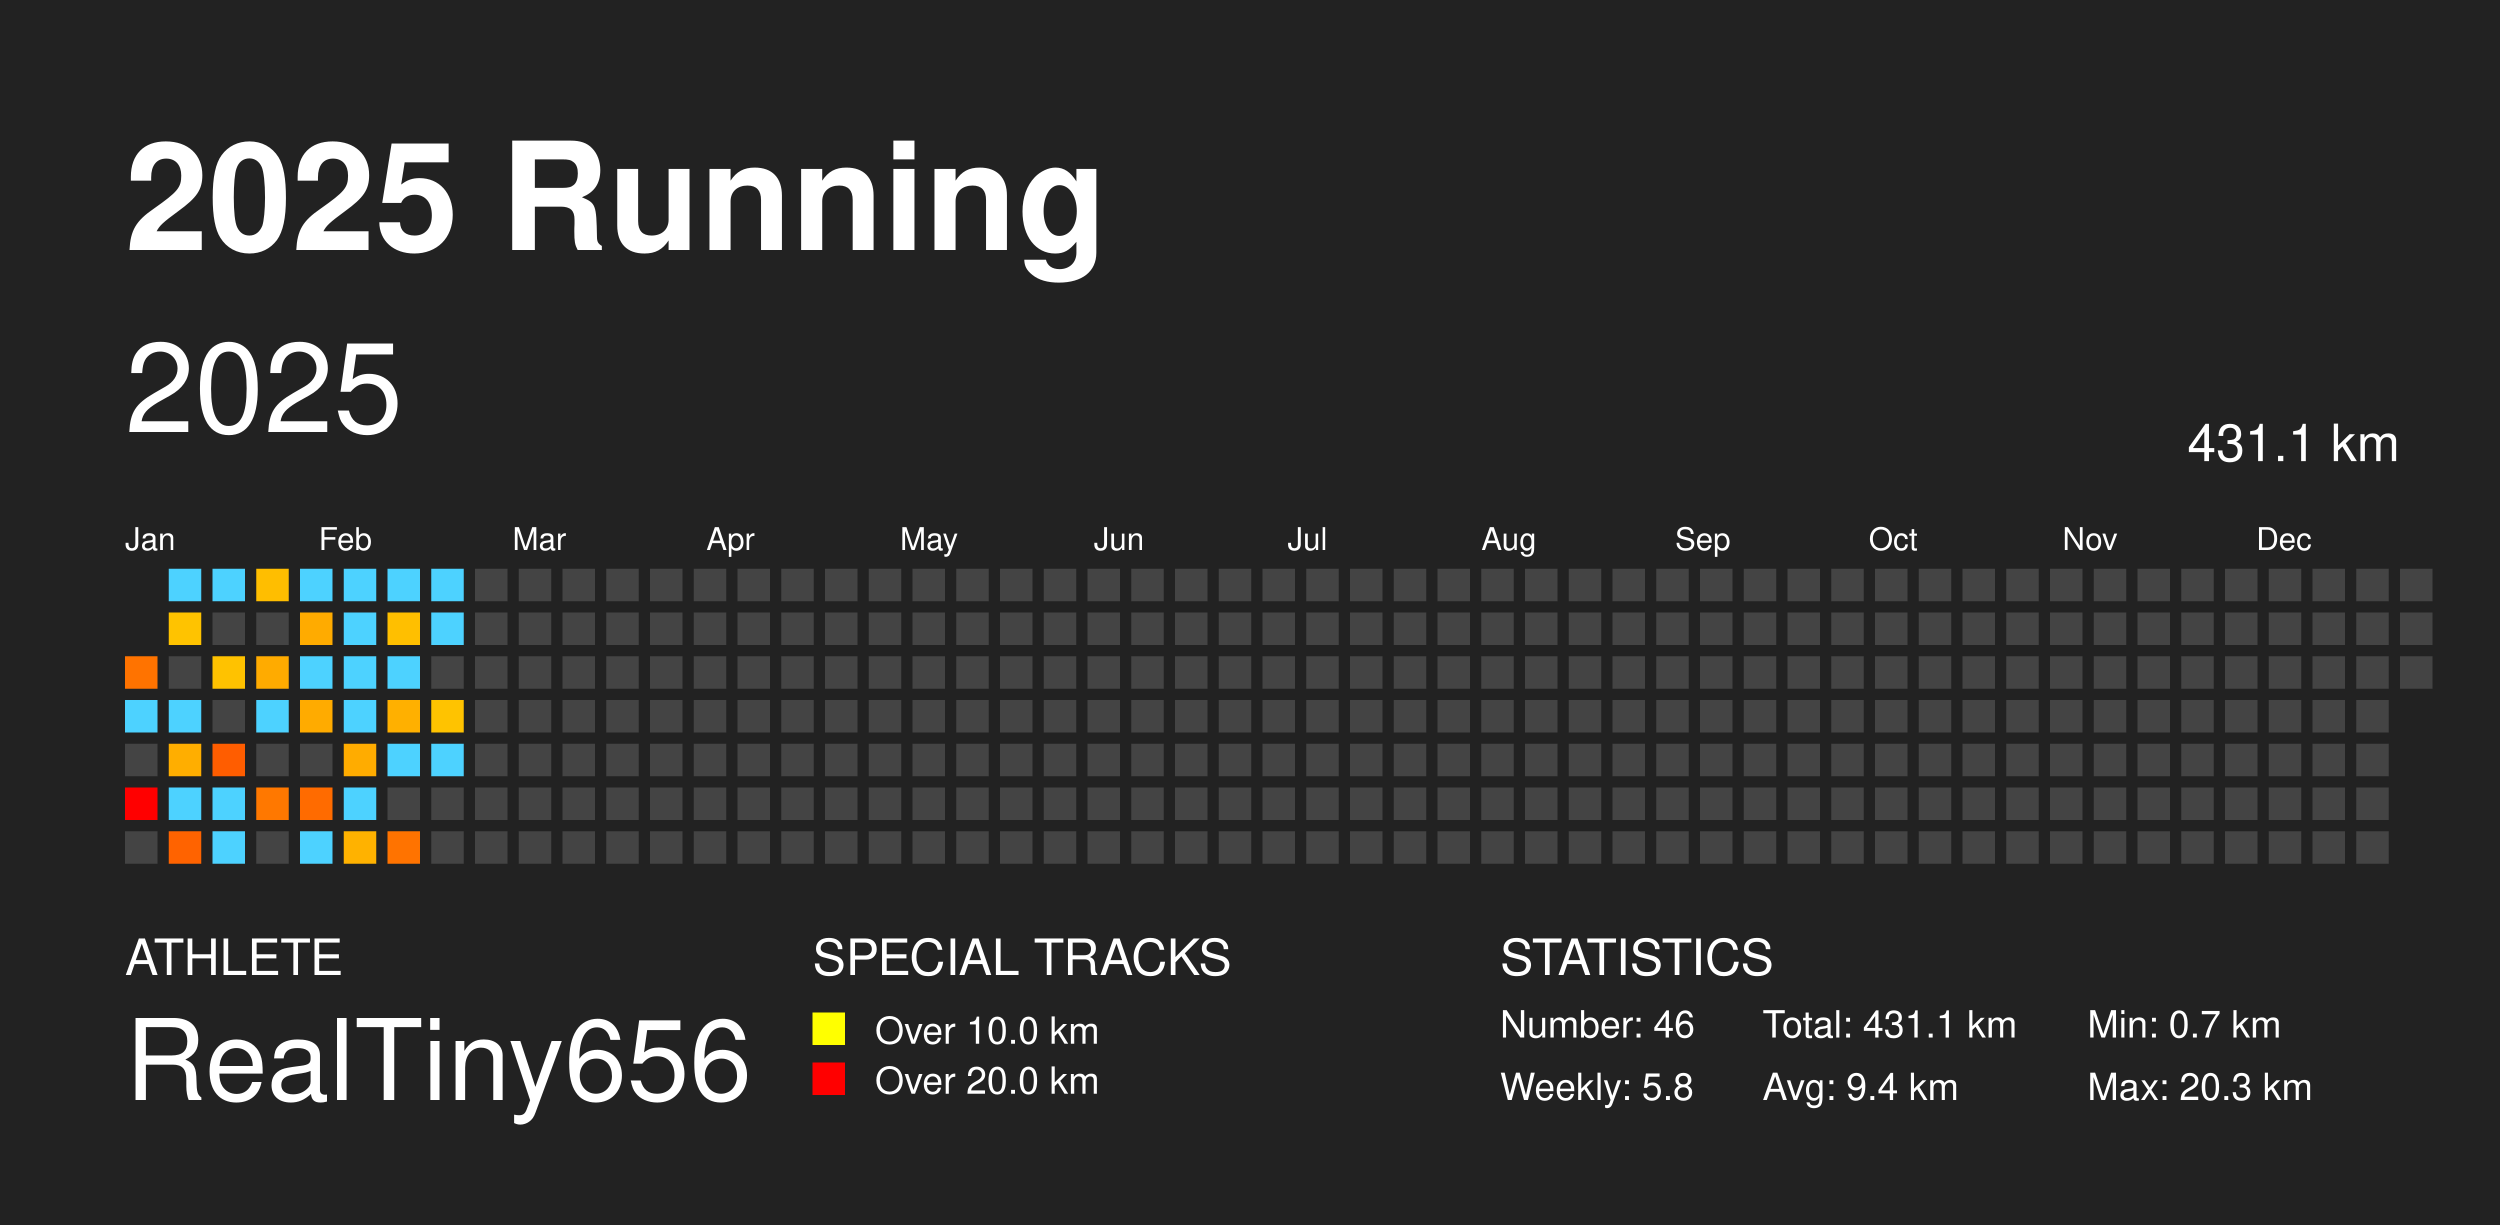
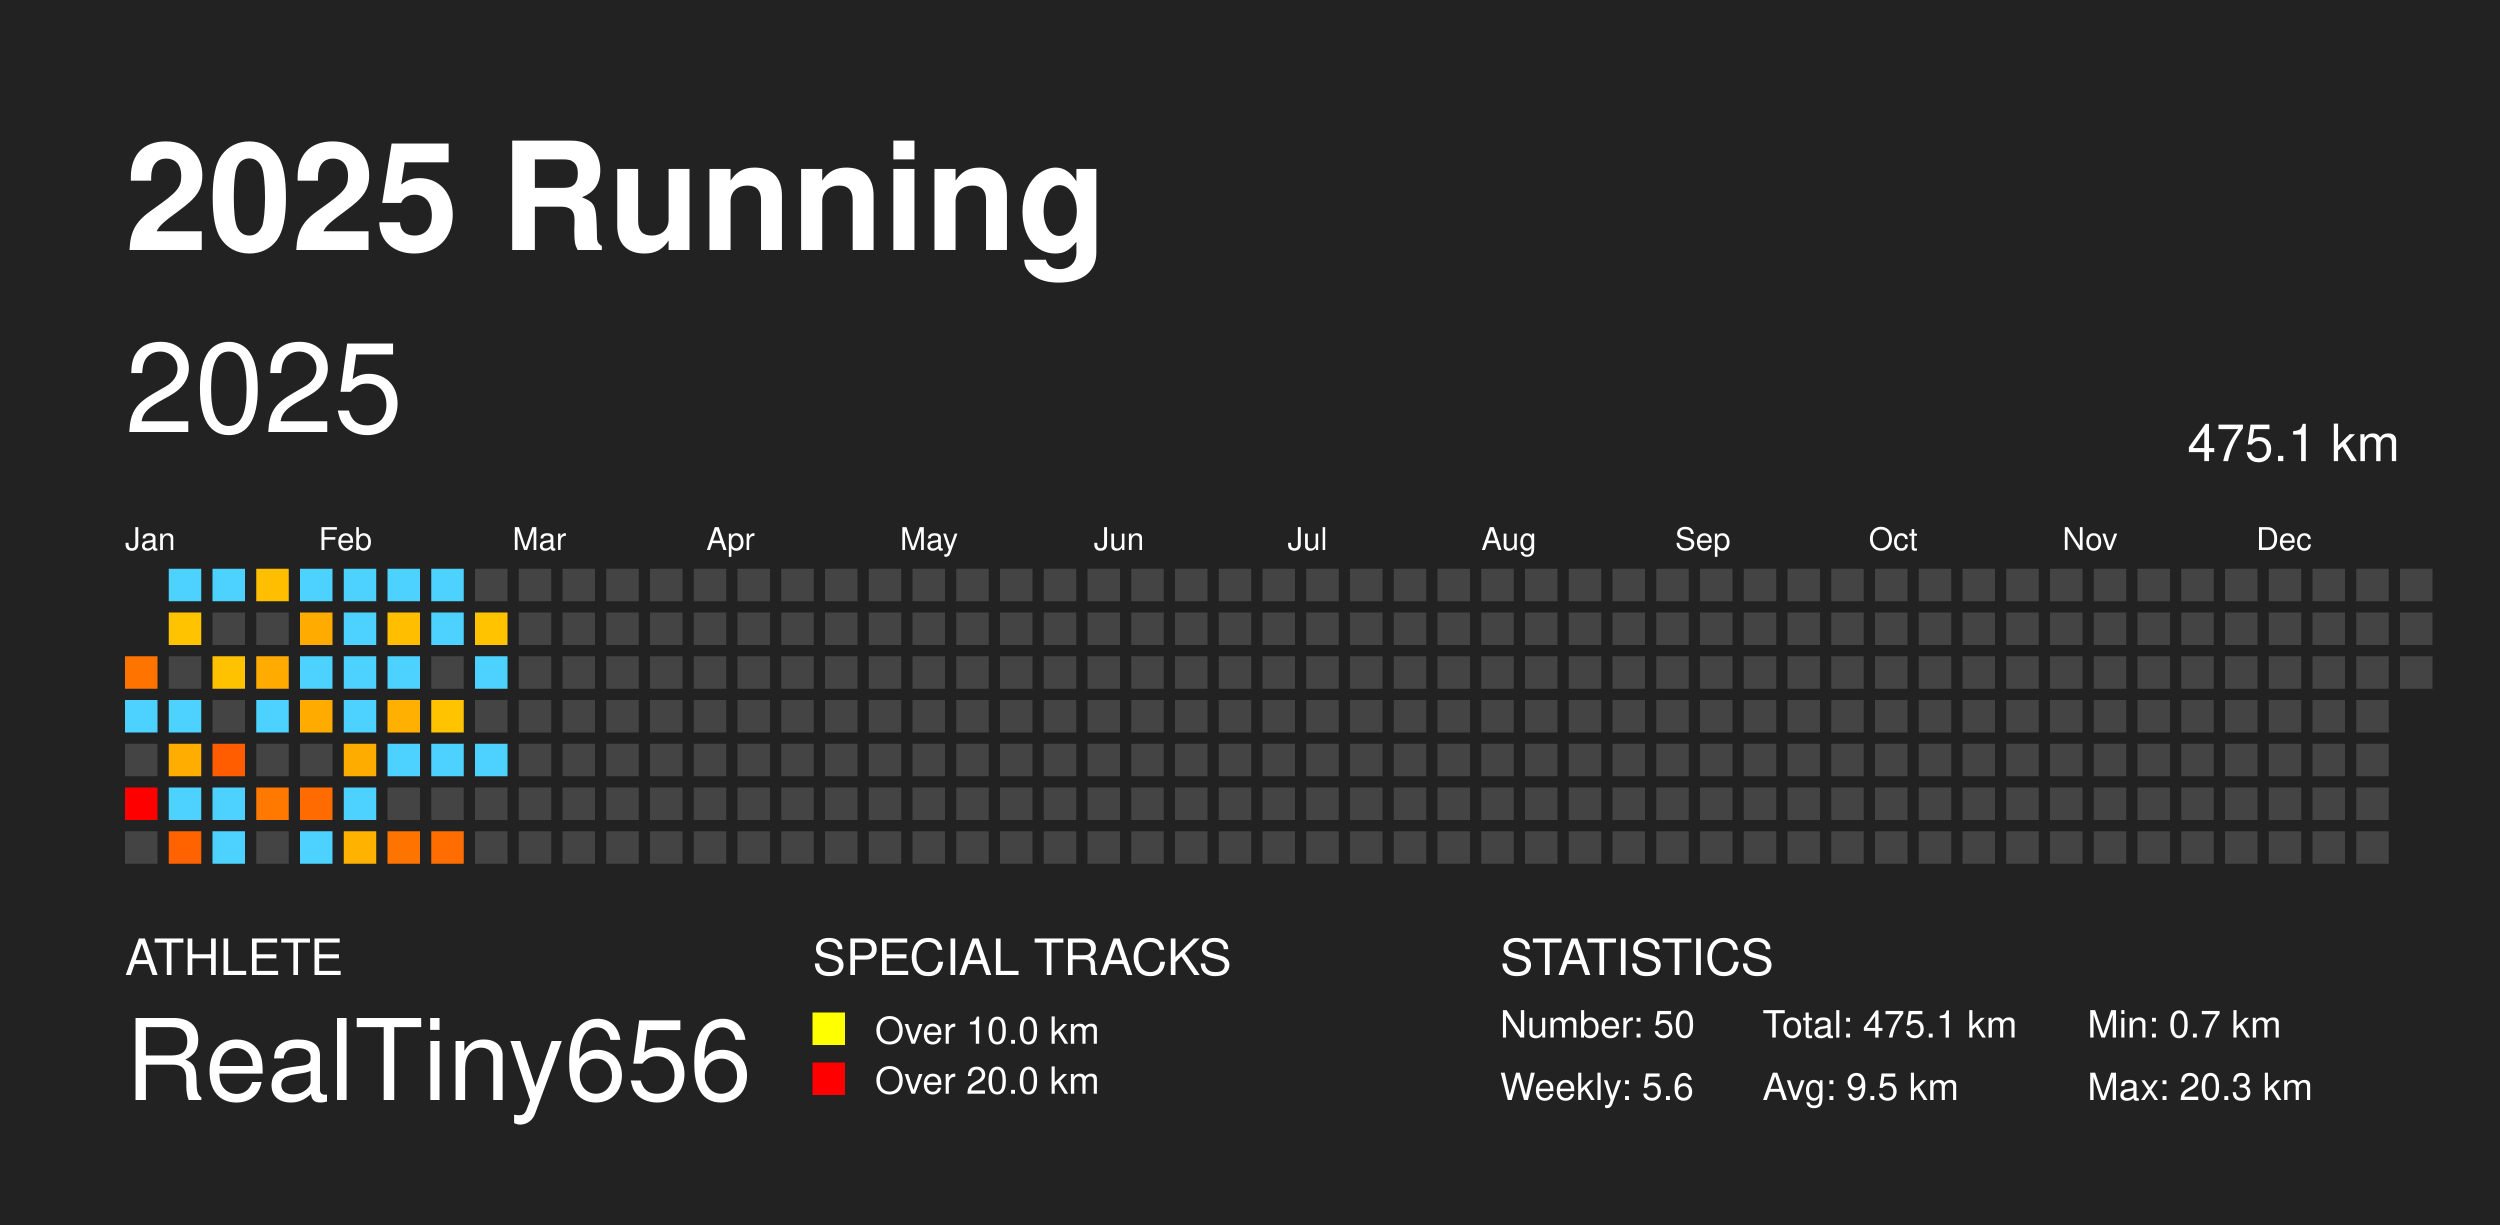
<svg xmlns="http://www.w3.org/2000/svg" baseProfile="full" height="98mm" version="1.1" viewBox="0,0,200,98" width="200mm">
  <defs />
  <rect fill="#222222" height="98" width="200" x="0" y="0" />
  <text fill="#FFFFFF" style="font-size:12px; font-family: system-ui, -apple-system, BlinkMacSystemFont, &quot;Helvetica Neue&quot;, Helvetica, &quot;Segoe UI&quot;, Arial, &quot;PingFang SC&quot;, &quot;Hiragino Sans GB&quot;, &quot;Heiti SC&quot;, &quot;Microsoft YaHei&quot;, &quot;WenQuanYi Micro Hei&quot;, sans-serif; font-weight:bold;" x="10" y="20">2025 Running</text>
  <text fill="#FFFFFF" style="font-size:4px; font-family: system-ui, -apple-system, BlinkMacSystemFont, &quot;Helvetica Neue&quot;, Helvetica, &quot;Segoe UI&quot;, Arial, &quot;PingFang SC&quot;, &quot;Hiragino Sans GB&quot;, &quot;Heiti SC&quot;, &quot;Microsoft YaHei&quot;, &quot;WenQuanYi Micro Hei&quot;, sans-serif;" x="10" y="78">ATHLETE</text>
  <text fill="#FFFFFF" style="font-size:9px; font-family: system-ui, -apple-system, BlinkMacSystemFont, &quot;Helvetica Neue&quot;, Helvetica, &quot;Segoe UI&quot;, Arial, &quot;PingFang SC&quot;, &quot;Hiragino Sans GB&quot;, &quot;Heiti SC&quot;, &quot;Microsoft YaHei&quot;, &quot;WenQuanYi Micro Hei&quot;, sans-serif;" x="10" y="88">RealTiny656</text>
  <text fill="#FFFFFF" style="font-size:4px; font-family: system-ui, -apple-system, BlinkMacSystemFont, &quot;Helvetica Neue&quot;, Helvetica, &quot;Segoe UI&quot;, Arial, &quot;PingFang SC&quot;, &quot;Hiragino Sans GB&quot;, &quot;Heiti SC&quot;, &quot;Microsoft YaHei&quot;, &quot;WenQuanYi Micro Hei&quot;, sans-serif;" x="65" y="78">SPECIAL TRACKS</text>
  <rect fill="yellow" height="2.6" width="2.6" x="65" y="81" />
  <text fill="#FFFFFF" style="font-size:3px; font-family: system-ui, -apple-system, BlinkMacSystemFont, &quot;Helvetica Neue&quot;, Helvetica, &quot;Segoe UI&quot;, Arial, &quot;PingFang SC&quot;, &quot;Hiragino Sans GB&quot;, &quot;Heiti SC&quot;, &quot;Microsoft YaHei&quot;, &quot;WenQuanYi Micro Hei&quot;, sans-serif;" x="70" y="83.5">Over 10.0 km</text>
  <rect fill="red" height="2.6" width="2.6" x="65" y="85" />
  <text fill="#FFFFFF" style="font-size:3px; font-family: system-ui, -apple-system, BlinkMacSystemFont, &quot;Helvetica Neue&quot;, Helvetica, &quot;Segoe UI&quot;, Arial, &quot;PingFang SC&quot;, &quot;Hiragino Sans GB&quot;, &quot;Heiti SC&quot;, &quot;Microsoft YaHei&quot;, &quot;WenQuanYi Micro Hei&quot;, sans-serif;" x="70" y="87.5">Over 20.0 km</text>
  <text fill="#FFFFFF" style="font-size:4px; font-family: system-ui, -apple-system, BlinkMacSystemFont, &quot;Helvetica Neue&quot;, Helvetica, &quot;Segoe UI&quot;, Arial, &quot;PingFang SC&quot;, &quot;Hiragino Sans GB&quot;, &quot;Heiti SC&quot;, &quot;Microsoft YaHei&quot;, &quot;WenQuanYi Micro Hei&quot;, sans-serif;" x="120" y="78">STATISTICS</text>
-   <text fill="#FFFFFF" style="font-size:3px; font-family: system-ui, -apple-system, BlinkMacSystemFont, &quot;Helvetica Neue&quot;, Helvetica, &quot;Segoe UI&quot;, Arial, &quot;PingFang SC&quot;, &quot;Hiragino Sans GB&quot;, &quot;Heiti SC&quot;, &quot;Microsoft YaHei&quot;, &quot;WenQuanYi Micro Hei&quot;, sans-serif;" x="120" y="83">Number: 46</text>
-   <text fill="#FFFFFF" style="font-size:3px; font-family: system-ui, -apple-system, BlinkMacSystemFont, &quot;Helvetica Neue&quot;, Helvetica, &quot;Segoe UI&quot;, Arial, &quot;PingFang SC&quot;, &quot;Hiragino Sans GB&quot;, &quot;Heiti SC&quot;, &quot;Microsoft YaHei&quot;, &quot;WenQuanYi Micro Hei&quot;, sans-serif;" x="120" y="88">Weekly: 5.8</text>
-   <text fill="#FFFFFF" style="font-size:3px; font-family: system-ui, -apple-system, BlinkMacSystemFont, &quot;Helvetica Neue&quot;, Helvetica, &quot;Segoe UI&quot;, Arial, &quot;PingFang SC&quot;, &quot;Hiragino Sans GB&quot;, &quot;Heiti SC&quot;, &quot;Microsoft YaHei&quot;, &quot;WenQuanYi Micro Hei&quot;, sans-serif;" x="141" y="83">Total: 431.1 km</text>
-   <text fill="#FFFFFF" style="font-size:3px; font-family: system-ui, -apple-system, BlinkMacSystemFont, &quot;Helvetica Neue&quot;, Helvetica, &quot;Segoe UI&quot;, Arial, &quot;PingFang SC&quot;, &quot;Hiragino Sans GB&quot;, &quot;Heiti SC&quot;, &quot;Microsoft YaHei&quot;, &quot;WenQuanYi Micro Hei&quot;, sans-serif;" x="141" y="88">Avg: 9.4 km</text>
+   <text fill="#FFFFFF" style="font-size:3px; font-family: system-ui, -apple-system, BlinkMacSystemFont, &quot;Helvetica Neue&quot;, Helvetica, &quot;Segoe UI&quot;, Arial, &quot;PingFang SC&quot;, &quot;Hiragino Sans GB&quot;, &quot;Heiti SC&quot;, &quot;Microsoft YaHei&quot;, &quot;WenQuanYi Micro Hei&quot;, sans-serif;" x="120" y="83">Number: 50</text>
+   <text fill="#FFFFFF" style="font-size:3px; font-family: system-ui, -apple-system, BlinkMacSystemFont, &quot;Helvetica Neue&quot;, Helvetica, &quot;Segoe UI&quot;, Arial, &quot;PingFang SC&quot;, &quot;Hiragino Sans GB&quot;, &quot;Heiti SC&quot;, &quot;Microsoft YaHei&quot;, &quot;WenQuanYi Micro Hei&quot;, sans-serif;" x="120" y="88">Weekly: 5.6</text>
+   <text fill="#FFFFFF" style="font-size:3px; font-family: system-ui, -apple-system, BlinkMacSystemFont, &quot;Helvetica Neue&quot;, Helvetica, &quot;Segoe UI&quot;, Arial, &quot;PingFang SC&quot;, &quot;Hiragino Sans GB&quot;, &quot;Heiti SC&quot;, &quot;Microsoft YaHei&quot;, &quot;WenQuanYi Micro Hei&quot;, sans-serif;" x="141" y="83">Total: 475.1 km</text>
+   <text fill="#FFFFFF" style="font-size:3px; font-family: system-ui, -apple-system, BlinkMacSystemFont, &quot;Helvetica Neue&quot;, Helvetica, &quot;Segoe UI&quot;, Arial, &quot;PingFang SC&quot;, &quot;Hiragino Sans GB&quot;, &quot;Heiti SC&quot;, &quot;Microsoft YaHei&quot;, &quot;WenQuanYi Micro Hei&quot;, sans-serif;" x="141" y="88">Avg: 9.5 km</text>
  <text fill="#FFFFFF" style="font-size:3px; font-family: system-ui, -apple-system, BlinkMacSystemFont, &quot;Helvetica Neue&quot;, Helvetica, &quot;Segoe UI&quot;, Arial, &quot;PingFang SC&quot;, &quot;Hiragino Sans GB&quot;, &quot;Heiti SC&quot;, &quot;Microsoft YaHei&quot;, &quot;WenQuanYi Micro Hei&quot;, sans-serif;" x="167" y="83">Min: 0.7 km</text>
  <text fill="#FFFFFF" style="font-size:3px; font-family: system-ui, -apple-system, BlinkMacSystemFont, &quot;Helvetica Neue&quot;, Helvetica, &quot;Segoe UI&quot;, Arial, &quot;PingFang SC&quot;, &quot;Hiragino Sans GB&quot;, &quot;Heiti SC&quot;, &quot;Microsoft YaHei&quot;, &quot;WenQuanYi Micro Hei&quot;, sans-serif;" x="167" y="88">Max: 20.3 km</text>
  <text dominant-baseline="hanging" fill="#FFFFFF" style="font-size:10.0px; font-family: system-ui, -apple-system, BlinkMacSystemFont, &quot;Helvetica Neue&quot;, Helvetica, &quot;Segoe UI&quot;, Arial, &quot;PingFang SC&quot;, &quot;Hiragino Sans GB&quot;, &quot;Heiti SC&quot;, &quot;Microsoft YaHei&quot;, &quot;WenQuanYi Micro Hei&quot;, sans-serif;" x="10" y="30">2025</text>
-   <text dominant-baseline="hanging" fill="#FFFFFF" style="font-size:4.125px; font-family: system-ui, -apple-system, BlinkMacSystemFont, &quot;Helvetica Neue&quot;, Helvetica, &quot;Segoe UI&quot;, Arial, &quot;PingFang SC&quot;, &quot;Hiragino Sans GB&quot;, &quot;Heiti SC&quot;, &quot;Microsoft YaHei&quot;, &quot;WenQuanYi Micro Hei&quot;, sans-serif;" x="175" y="35">431.1 km</text>
+   <text dominant-baseline="hanging" fill="#FFFFFF" style="font-size:4.125px; font-family: system-ui, -apple-system, BlinkMacSystemFont, &quot;Helvetica Neue&quot;, Helvetica, &quot;Segoe UI&quot;, Arial, &quot;PingFang SC&quot;, &quot;Hiragino Sans GB&quot;, &quot;Heiti SC&quot;, &quot;Microsoft YaHei&quot;, &quot;WenQuanYi Micro Hei&quot;, sans-serif;" x="175" y="35">475.1 km</text>
  <text fill="#FFFFFF" style="font-size:2.5px; font-family: system-ui, -apple-system, BlinkMacSystemFont, &quot;Helvetica Neue&quot;, Helvetica, &quot;Segoe UI&quot;, Arial, &quot;PingFang SC&quot;, &quot;Hiragino Sans GB&quot;, &quot;Heiti SC&quot;, &quot;Microsoft YaHei&quot;, &quot;WenQuanYi Micro Hei&quot;, sans-serif;" x="10.0" y="44">Jan</text>
  <text fill="#FFFFFF" style="font-size:2.5px; font-family: system-ui, -apple-system, BlinkMacSystemFont, &quot;Helvetica Neue&quot;, Helvetica, &quot;Segoe UI&quot;, Arial, &quot;PingFang SC&quot;, &quot;Hiragino Sans GB&quot;, &quot;Heiti SC&quot;, &quot;Microsoft YaHei&quot;, &quot;WenQuanYi Micro Hei&quot;, sans-serif;" x="25.5" y="44">Feb</text>
  <text fill="#FFFFFF" style="font-size:2.5px; font-family: system-ui, -apple-system, BlinkMacSystemFont, &quot;Helvetica Neue&quot;, Helvetica, &quot;Segoe UI&quot;, Arial, &quot;PingFang SC&quot;, &quot;Hiragino Sans GB&quot;, &quot;Heiti SC&quot;, &quot;Microsoft YaHei&quot;, &quot;WenQuanYi Micro Hei&quot;, sans-serif;" x="41.0" y="44">Mar</text>
  <text fill="#FFFFFF" style="font-size:2.5px; font-family: system-ui, -apple-system, BlinkMacSystemFont, &quot;Helvetica Neue&quot;, Helvetica, &quot;Segoe UI&quot;, Arial, &quot;PingFang SC&quot;, &quot;Hiragino Sans GB&quot;, &quot;Heiti SC&quot;, &quot;Microsoft YaHei&quot;, &quot;WenQuanYi Micro Hei&quot;, sans-serif;" x="56.5" y="44">Apr</text>
  <text fill="#FFFFFF" style="font-size:2.5px; font-family: system-ui, -apple-system, BlinkMacSystemFont, &quot;Helvetica Neue&quot;, Helvetica, &quot;Segoe UI&quot;, Arial, &quot;PingFang SC&quot;, &quot;Hiragino Sans GB&quot;, &quot;Heiti SC&quot;, &quot;Microsoft YaHei&quot;, &quot;WenQuanYi Micro Hei&quot;, sans-serif;" x="72.0" y="44">May</text>
  <text fill="#FFFFFF" style="font-size:2.5px; font-family: system-ui, -apple-system, BlinkMacSystemFont, &quot;Helvetica Neue&quot;, Helvetica, &quot;Segoe UI&quot;, Arial, &quot;PingFang SC&quot;, &quot;Hiragino Sans GB&quot;, &quot;Heiti SC&quot;, &quot;Microsoft YaHei&quot;, &quot;WenQuanYi Micro Hei&quot;, sans-serif;" x="87.5" y="44">Jun</text>
  <text fill="#FFFFFF" style="font-size:2.5px; font-family: system-ui, -apple-system, BlinkMacSystemFont, &quot;Helvetica Neue&quot;, Helvetica, &quot;Segoe UI&quot;, Arial, &quot;PingFang SC&quot;, &quot;Hiragino Sans GB&quot;, &quot;Heiti SC&quot;, &quot;Microsoft YaHei&quot;, &quot;WenQuanYi Micro Hei&quot;, sans-serif;" x="103.0" y="44">Jul</text>
  <text fill="#FFFFFF" style="font-size:2.5px; font-family: system-ui, -apple-system, BlinkMacSystemFont, &quot;Helvetica Neue&quot;, Helvetica, &quot;Segoe UI&quot;, Arial, &quot;PingFang SC&quot;, &quot;Hiragino Sans GB&quot;, &quot;Heiti SC&quot;, &quot;Microsoft YaHei&quot;, &quot;WenQuanYi Micro Hei&quot;, sans-serif;" x="118.5" y="44">Aug</text>
  <text fill="#FFFFFF" style="font-size:2.5px; font-family: system-ui, -apple-system, BlinkMacSystemFont, &quot;Helvetica Neue&quot;, Helvetica, &quot;Segoe UI&quot;, Arial, &quot;PingFang SC&quot;, &quot;Hiragino Sans GB&quot;, &quot;Heiti SC&quot;, &quot;Microsoft YaHei&quot;, &quot;WenQuanYi Micro Hei&quot;, sans-serif;" x="134.0" y="44">Sep</text>
  <text fill="#FFFFFF" style="font-size:2.5px; font-family: system-ui, -apple-system, BlinkMacSystemFont, &quot;Helvetica Neue&quot;, Helvetica, &quot;Segoe UI&quot;, Arial, &quot;PingFang SC&quot;, &quot;Hiragino Sans GB&quot;, &quot;Heiti SC&quot;, &quot;Microsoft YaHei&quot;, &quot;WenQuanYi Micro Hei&quot;, sans-serif;" x="149.5" y="44">Oct</text>
  <text fill="#FFFFFF" style="font-size:2.5px; font-family: system-ui, -apple-system, BlinkMacSystemFont, &quot;Helvetica Neue&quot;, Helvetica, &quot;Segoe UI&quot;, Arial, &quot;PingFang SC&quot;, &quot;Hiragino Sans GB&quot;, &quot;Heiti SC&quot;, &quot;Microsoft YaHei&quot;, &quot;WenQuanYi Micro Hei&quot;, sans-serif;" x="165.0" y="44">Nov</text>
  <text fill="#FFFFFF" style="font-size:2.5px; font-family: system-ui, -apple-system, BlinkMacSystemFont, &quot;Helvetica Neue&quot;, Helvetica, &quot;Segoe UI&quot;, Arial, &quot;PingFang SC&quot;, &quot;Hiragino Sans GB&quot;, &quot;Heiti SC&quot;, &quot;Microsoft YaHei&quot;, &quot;WenQuanYi Micro Hei&quot;, sans-serif;" x="180.5" y="44">Dec</text>
  <rect fill="#ff7300" height="2.6" width="2.6" x="10.0" y="52.5" />
  <rect fill="#4dd2ff" height="2.6" width="2.6" x="10.0" y="56.0" />
  <rect fill="#444444" height="2.6" width="2.6" x="10.0" y="59.5" />
  <rect fill="red" height="2.6" width="2.6" x="10.0" y="63.0" />
  <rect fill="#444444" height="2.6" width="2.6" x="10.0" y="66.5" />
  <rect fill="#4dd2ff" height="2.6" width="2.6" x="13.5" y="45.5" />
  <rect fill="#ffc300" height="2.6" width="2.6" x="13.5" y="49.0" />
  <rect fill="#444444" height="2.6" width="2.6" x="13.5" y="52.5" />
  <rect fill="#4dd2ff" height="2.6" width="2.6" x="13.5" y="56.0" />
  <rect fill="#ffae00" height="2.6" width="2.6" x="13.5" y="59.5" />
  <rect fill="#4dd2ff" height="2.6" width="2.6" x="13.5" y="63.0" />
  <rect fill="#ff6300" height="2.6" width="2.6" x="13.5" y="66.5" />
  <rect fill="#4dd2ff" height="2.6" width="2.6" x="17.0" y="45.5" />
  <rect fill="#444444" height="2.6" width="2.6" x="17.0" y="49.0" />
  <rect fill="#ffc200" height="2.6" width="2.6" x="17.0" y="52.5" />
  <rect fill="#444444" height="2.6" width="2.6" x="17.0" y="56.0" />
  <rect fill="#ff5d00" height="2.6" width="2.6" x="17.0" y="59.5" />
  <rect fill="#4dd2ff" height="2.6" width="2.6" x="17.0" y="63.0" />
  <rect fill="#4dd2ff" height="2.6" width="2.6" x="17.0" y="66.5" />
  <rect fill="#ffbe00" height="2.6" width="2.6" x="20.5" y="45.5" />
  <rect fill="#444444" height="2.6" width="2.6" x="20.5" y="49.0" />
  <rect fill="#ffab00" height="2.6" width="2.6" x="20.5" y="52.5" />
  <rect fill="#4dd2ff" height="2.6" width="2.6" x="20.5" y="56.0" />
  <rect fill="#444444" height="2.6" width="2.6" x="20.5" y="59.5" />
  <rect fill="#ff7800" height="2.6" width="2.6" x="20.5" y="63.0" />
  <rect fill="#444444" height="2.6" width="2.6" x="20.5" y="66.5" />
  <rect fill="#4dd2ff" height="2.6" width="2.6" x="24.0" y="45.5" />
  <rect fill="#ffab00" height="2.6" width="2.6" x="24.0" y="49.0" />
  <rect fill="#4dd2ff" height="2.6" width="2.6" x="24.0" y="52.5" />
  <rect fill="#ffab00" height="2.6" width="2.6" x="24.0" y="56.0" />
  <rect fill="#444444" height="2.6" width="2.6" x="24.0" y="59.5" />
  <rect fill="#ff6b00" height="2.6" width="2.6" x="24.0" y="63.0" />
  <rect fill="#4dd2ff" height="2.6" width="2.6" x="24.0" y="66.5" />
  <rect fill="#4dd2ff" height="2.6" width="2.6" x="27.5" y="45.5" />
  <rect fill="#4dd2ff" height="2.6" width="2.6" x="27.5" y="49.0" />
  <rect fill="#4dd2ff" height="2.6" width="2.6" x="27.5" y="52.5" />
  <rect fill="#4dd2ff" height="2.6" width="2.6" x="27.5" y="56.0" />
  <rect fill="#ffac00" height="2.6" width="2.6" x="27.5" y="59.5" />
  <rect fill="#4dd2ff" height="2.6" width="2.6" x="27.5" y="63.0" />
  <rect fill="#ffb200" height="2.6" width="2.6" x="27.5" y="66.5" />
  <rect fill="#4dd2ff" height="2.6" width="2.6" x="31.0" y="45.5" />
  <rect fill="#ffbf00" height="2.6" width="2.6" x="31.0" y="49.0" />
  <rect fill="#4dd2ff" height="2.6" width="2.6" x="31.0" y="52.5" />
  <rect fill="#ffb000" height="2.6" width="2.6" x="31.0" y="56.0" />
  <rect fill="#4dd2ff" height="2.6" width="2.6" x="31.0" y="59.5" />
  <rect fill="#444444" height="2.6" width="2.6" x="31.0" y="63.0" />
  <rect fill="#ff7300" height="2.6" width="2.6" x="31.0" y="66.5" />
  <rect fill="#4dd2ff" height="2.6" width="2.6" x="34.5" y="45.5" />
  <rect fill="#4dd2ff" height="2.6" width="2.6" x="34.5" y="49.0" />
  <rect fill="#444444" height="2.6" width="2.6" x="34.5" y="52.5" />
  <rect fill="#ffc300" height="2.6" width="2.6" x="34.5" y="56.0" />
  <rect fill="#4dd2ff" height="2.6" width="2.6" x="34.5" y="59.5" />
  <rect fill="#444444" height="2.6" width="2.6" x="34.5" y="63.0" />
-   <rect fill="#444444" height="2.6" width="2.6" x="34.5" y="66.5" />
+   <rect fill="#ff6d00" height="2.6" width="2.6" x="34.5" y="66.5" />
  <rect fill="#444444" height="2.6" width="2.6" x="38.0" y="45.5" />
-   <rect fill="#444444" height="2.6" width="2.6" x="38.0" y="49.0" />
-   <rect fill="#444444" height="2.6" width="2.6" x="38.0" y="52.5" />
+   <rect fill="#ffc300" height="2.6" width="2.6" x="38.0" y="49.0" />
+   <rect fill="#4dd2ff" height="2.6" width="2.6" x="38.0" y="52.5" />
  <rect fill="#444444" height="2.6" width="2.6" x="38.0" y="56.0" />
-   <rect fill="#444444" height="2.6" width="2.6" x="38.0" y="59.5" />
+   <rect fill="#4dd2ff" height="2.6" width="2.6" x="38.0" y="59.5" />
  <rect fill="#444444" height="2.6" width="2.6" x="38.0" y="63.0" />
  <rect fill="#444444" height="2.6" width="2.6" x="38.0" y="66.5" />
  <rect fill="#444444" height="2.6" width="2.6" x="41.5" y="45.5" />
  <rect fill="#444444" height="2.6" width="2.6" x="41.5" y="49.0" />
  <rect fill="#444444" height="2.6" width="2.6" x="41.5" y="52.5" />
  <rect fill="#444444" height="2.6" width="2.6" x="41.5" y="56.0" />
  <rect fill="#444444" height="2.6" width="2.6" x="41.5" y="59.5" />
  <rect fill="#444444" height="2.6" width="2.6" x="41.5" y="63.0" />
  <rect fill="#444444" height="2.6" width="2.6" x="41.5" y="66.5" />
  <rect fill="#444444" height="2.6" width="2.6" x="45.0" y="45.5" />
  <rect fill="#444444" height="2.6" width="2.6" x="45.0" y="49.0" />
  <rect fill="#444444" height="2.6" width="2.6" x="45.0" y="52.5" />
  <rect fill="#444444" height="2.6" width="2.6" x="45.0" y="56.0" />
  <rect fill="#444444" height="2.6" width="2.6" x="45.0" y="59.5" />
  <rect fill="#444444" height="2.6" width="2.6" x="45.0" y="63.0" />
  <rect fill="#444444" height="2.6" width="2.6" x="45.0" y="66.5" />
  <rect fill="#444444" height="2.6" width="2.6" x="48.5" y="45.5" />
  <rect fill="#444444" height="2.6" width="2.6" x="48.5" y="49.0" />
  <rect fill="#444444" height="2.6" width="2.6" x="48.5" y="52.5" />
  <rect fill="#444444" height="2.6" width="2.6" x="48.5" y="56.0" />
  <rect fill="#444444" height="2.6" width="2.6" x="48.5" y="59.5" />
  <rect fill="#444444" height="2.6" width="2.6" x="48.5" y="63.0" />
  <rect fill="#444444" height="2.6" width="2.6" x="48.5" y="66.5" />
  <rect fill="#444444" height="2.6" width="2.6" x="52.0" y="45.5" />
  <rect fill="#444444" height="2.6" width="2.6" x="52.0" y="49.0" />
  <rect fill="#444444" height="2.6" width="2.6" x="52.0" y="52.5" />
  <rect fill="#444444" height="2.6" width="2.6" x="52.0" y="56.0" />
  <rect fill="#444444" height="2.6" width="2.6" x="52.0" y="59.5" />
  <rect fill="#444444" height="2.6" width="2.6" x="52.0" y="63.0" />
  <rect fill="#444444" height="2.6" width="2.6" x="52.0" y="66.5" />
  <rect fill="#444444" height="2.6" width="2.6" x="55.5" y="45.5" />
  <rect fill="#444444" height="2.6" width="2.6" x="55.5" y="49.0" />
  <rect fill="#444444" height="2.6" width="2.6" x="55.5" y="52.5" />
  <rect fill="#444444" height="2.6" width="2.6" x="55.5" y="56.0" />
  <rect fill="#444444" height="2.6" width="2.6" x="55.5" y="59.5" />
  <rect fill="#444444" height="2.6" width="2.6" x="55.5" y="63.0" />
  <rect fill="#444444" height="2.6" width="2.6" x="55.5" y="66.5" />
  <rect fill="#444444" height="2.6" width="2.6" x="59.0" y="45.5" />
  <rect fill="#444444" height="2.6" width="2.6" x="59.0" y="49.0" />
  <rect fill="#444444" height="2.6" width="2.6" x="59.0" y="52.5" />
  <rect fill="#444444" height="2.6" width="2.6" x="59.0" y="56.0" />
  <rect fill="#444444" height="2.6" width="2.6" x="59.0" y="59.5" />
  <rect fill="#444444" height="2.6" width="2.6" x="59.0" y="63.0" />
  <rect fill="#444444" height="2.6" width="2.6" x="59.0" y="66.5" />
  <rect fill="#444444" height="2.6" width="2.6" x="62.5" y="45.5" />
  <rect fill="#444444" height="2.6" width="2.6" x="62.5" y="49.0" />
  <rect fill="#444444" height="2.6" width="2.6" x="62.5" y="52.5" />
  <rect fill="#444444" height="2.6" width="2.6" x="62.5" y="56.0" />
  <rect fill="#444444" height="2.6" width="2.6" x="62.5" y="59.5" />
  <rect fill="#444444" height="2.6" width="2.6" x="62.5" y="63.0" />
  <rect fill="#444444" height="2.6" width="2.6" x="62.5" y="66.5" />
  <rect fill="#444444" height="2.6" width="2.6" x="66.0" y="45.5" />
  <rect fill="#444444" height="2.6" width="2.6" x="66.0" y="49.0" />
  <rect fill="#444444" height="2.6" width="2.6" x="66.0" y="52.5" />
  <rect fill="#444444" height="2.6" width="2.6" x="66.0" y="56.0" />
  <rect fill="#444444" height="2.6" width="2.6" x="66.0" y="59.5" />
  <rect fill="#444444" height="2.6" width="2.6" x="66.0" y="63.0" />
  <rect fill="#444444" height="2.6" width="2.6" x="66.0" y="66.5" />
  <rect fill="#444444" height="2.6" width="2.6" x="69.5" y="45.5" />
  <rect fill="#444444" height="2.6" width="2.6" x="69.5" y="49.0" />
  <rect fill="#444444" height="2.6" width="2.6" x="69.5" y="52.5" />
  <rect fill="#444444" height="2.6" width="2.6" x="69.5" y="56.0" />
  <rect fill="#444444" height="2.6" width="2.6" x="69.5" y="59.5" />
  <rect fill="#444444" height="2.6" width="2.6" x="69.5" y="63.0" />
  <rect fill="#444444" height="2.6" width="2.6" x="69.5" y="66.5" />
  <rect fill="#444444" height="2.6" width="2.6" x="73.0" y="45.5" />
  <rect fill="#444444" height="2.6" width="2.6" x="73.0" y="49.0" />
  <rect fill="#444444" height="2.6" width="2.6" x="73.0" y="52.5" />
  <rect fill="#444444" height="2.6" width="2.6" x="73.0" y="56.0" />
  <rect fill="#444444" height="2.6" width="2.6" x="73.0" y="59.5" />
  <rect fill="#444444" height="2.6" width="2.6" x="73.0" y="63.0" />
  <rect fill="#444444" height="2.6" width="2.6" x="73.0" y="66.5" />
  <rect fill="#444444" height="2.6" width="2.6" x="76.5" y="45.5" />
  <rect fill="#444444" height="2.6" width="2.6" x="76.5" y="49.0" />
  <rect fill="#444444" height="2.6" width="2.6" x="76.5" y="52.5" />
  <rect fill="#444444" height="2.6" width="2.6" x="76.5" y="56.0" />
  <rect fill="#444444" height="2.6" width="2.6" x="76.5" y="59.5" />
  <rect fill="#444444" height="2.6" width="2.6" x="76.5" y="63.0" />
  <rect fill="#444444" height="2.6" width="2.6" x="76.5" y="66.5" />
  <rect fill="#444444" height="2.6" width="2.6" x="80.0" y="45.5" />
  <rect fill="#444444" height="2.6" width="2.6" x="80.0" y="49.0" />
  <rect fill="#444444" height="2.6" width="2.6" x="80.0" y="52.5" />
  <rect fill="#444444" height="2.6" width="2.6" x="80.0" y="56.0" />
  <rect fill="#444444" height="2.6" width="2.6" x="80.0" y="59.5" />
  <rect fill="#444444" height="2.6" width="2.6" x="80.0" y="63.0" />
  <rect fill="#444444" height="2.6" width="2.6" x="80.0" y="66.5" />
  <rect fill="#444444" height="2.6" width="2.6" x="83.5" y="45.5" />
  <rect fill="#444444" height="2.6" width="2.6" x="83.5" y="49.0" />
  <rect fill="#444444" height="2.6" width="2.6" x="83.5" y="52.5" />
  <rect fill="#444444" height="2.6" width="2.6" x="83.5" y="56.0" />
  <rect fill="#444444" height="2.6" width="2.6" x="83.5" y="59.5" />
  <rect fill="#444444" height="2.6" width="2.6" x="83.5" y="63.0" />
  <rect fill="#444444" height="2.6" width="2.6" x="83.5" y="66.5" />
  <rect fill="#444444" height="2.6" width="2.6" x="87.0" y="45.5" />
  <rect fill="#444444" height="2.6" width="2.6" x="87.0" y="49.0" />
  <rect fill="#444444" height="2.6" width="2.6" x="87.0" y="52.5" />
  <rect fill="#444444" height="2.6" width="2.6" x="87.0" y="56.0" />
  <rect fill="#444444" height="2.6" width="2.6" x="87.0" y="59.5" />
  <rect fill="#444444" height="2.6" width="2.6" x="87.0" y="63.0" />
  <rect fill="#444444" height="2.6" width="2.6" x="87.0" y="66.5" />
  <rect fill="#444444" height="2.6" width="2.6" x="90.5" y="45.5" />
  <rect fill="#444444" height="2.6" width="2.6" x="90.5" y="49.0" />
  <rect fill="#444444" height="2.6" width="2.6" x="90.5" y="52.5" />
  <rect fill="#444444" height="2.6" width="2.6" x="90.5" y="56.0" />
  <rect fill="#444444" height="2.6" width="2.6" x="90.5" y="59.5" />
  <rect fill="#444444" height="2.6" width="2.6" x="90.5" y="63.0" />
  <rect fill="#444444" height="2.6" width="2.6" x="90.5" y="66.5" />
  <rect fill="#444444" height="2.6" width="2.6" x="94.0" y="45.5" />
  <rect fill="#444444" height="2.6" width="2.6" x="94.0" y="49.0" />
  <rect fill="#444444" height="2.6" width="2.6" x="94.0" y="52.5" />
  <rect fill="#444444" height="2.6" width="2.6" x="94.0" y="56.0" />
  <rect fill="#444444" height="2.6" width="2.6" x="94.0" y="59.5" />
  <rect fill="#444444" height="2.6" width="2.6" x="94.0" y="63.0" />
  <rect fill="#444444" height="2.6" width="2.6" x="94.0" y="66.5" />
  <rect fill="#444444" height="2.6" width="2.6" x="97.5" y="45.5" />
  <rect fill="#444444" height="2.6" width="2.6" x="97.5" y="49.0" />
  <rect fill="#444444" height="2.6" width="2.6" x="97.5" y="52.5" />
  <rect fill="#444444" height="2.6" width="2.6" x="97.5" y="56.0" />
  <rect fill="#444444" height="2.6" width="2.6" x="97.5" y="59.5" />
  <rect fill="#444444" height="2.6" width="2.6" x="97.5" y="63.0" />
  <rect fill="#444444" height="2.6" width="2.6" x="97.5" y="66.5" />
  <rect fill="#444444" height="2.6" width="2.6" x="101.0" y="45.5" />
  <rect fill="#444444" height="2.6" width="2.6" x="101.0" y="49.0" />
  <rect fill="#444444" height="2.6" width="2.6" x="101.0" y="52.5" />
  <rect fill="#444444" height="2.6" width="2.6" x="101.0" y="56.0" />
  <rect fill="#444444" height="2.6" width="2.6" x="101.0" y="59.5" />
  <rect fill="#444444" height="2.6" width="2.6" x="101.0" y="63.0" />
  <rect fill="#444444" height="2.6" width="2.6" x="101.0" y="66.5" />
  <rect fill="#444444" height="2.6" width="2.6" x="104.5" y="45.5" />
  <rect fill="#444444" height="2.6" width="2.6" x="104.5" y="49.0" />
  <rect fill="#444444" height="2.6" width="2.6" x="104.5" y="52.5" />
  <rect fill="#444444" height="2.6" width="2.6" x="104.5" y="56.0" />
  <rect fill="#444444" height="2.6" width="2.6" x="104.5" y="59.5" />
  <rect fill="#444444" height="2.6" width="2.6" x="104.5" y="63.0" />
  <rect fill="#444444" height="2.6" width="2.6" x="104.5" y="66.5" />
  <rect fill="#444444" height="2.6" width="2.6" x="108.0" y="45.5" />
  <rect fill="#444444" height="2.6" width="2.6" x="108.0" y="49.0" />
  <rect fill="#444444" height="2.6" width="2.6" x="108.0" y="52.5" />
  <rect fill="#444444" height="2.6" width="2.6" x="108.0" y="56.0" />
  <rect fill="#444444" height="2.6" width="2.6" x="108.0" y="59.5" />
  <rect fill="#444444" height="2.6" width="2.6" x="108.0" y="63.0" />
  <rect fill="#444444" height="2.6" width="2.6" x="108.0" y="66.5" />
  <rect fill="#444444" height="2.6" width="2.6" x="111.5" y="45.5" />
  <rect fill="#444444" height="2.6" width="2.6" x="111.5" y="49.0" />
  <rect fill="#444444" height="2.6" width="2.6" x="111.5" y="52.5" />
  <rect fill="#444444" height="2.6" width="2.6" x="111.5" y="56.0" />
  <rect fill="#444444" height="2.6" width="2.6" x="111.5" y="59.5" />
  <rect fill="#444444" height="2.6" width="2.6" x="111.5" y="63.0" />
  <rect fill="#444444" height="2.6" width="2.6" x="111.5" y="66.5" />
  <rect fill="#444444" height="2.6" width="2.6" x="115.0" y="45.5" />
  <rect fill="#444444" height="2.6" width="2.6" x="115.0" y="49.0" />
  <rect fill="#444444" height="2.6" width="2.6" x="115.0" y="52.5" />
  <rect fill="#444444" height="2.6" width="2.6" x="115.0" y="56.0" />
  <rect fill="#444444" height="2.6" width="2.6" x="115.0" y="59.5" />
  <rect fill="#444444" height="2.6" width="2.6" x="115.0" y="63.0" />
  <rect fill="#444444" height="2.6" width="2.6" x="115.0" y="66.5" />
  <rect fill="#444444" height="2.6" width="2.6" x="118.5" y="45.5" />
  <rect fill="#444444" height="2.6" width="2.6" x="118.5" y="49.0" />
  <rect fill="#444444" height="2.6" width="2.6" x="118.5" y="52.5" />
  <rect fill="#444444" height="2.6" width="2.6" x="118.5" y="56.0" />
  <rect fill="#444444" height="2.6" width="2.6" x="118.5" y="59.5" />
  <rect fill="#444444" height="2.6" width="2.6" x="118.5" y="63.0" />
  <rect fill="#444444" height="2.6" width="2.6" x="118.5" y="66.5" />
  <rect fill="#444444" height="2.6" width="2.6" x="122.0" y="45.5" />
  <rect fill="#444444" height="2.6" width="2.6" x="122.0" y="49.0" />
  <rect fill="#444444" height="2.6" width="2.6" x="122.0" y="52.5" />
  <rect fill="#444444" height="2.6" width="2.6" x="122.0" y="56.0" />
  <rect fill="#444444" height="2.6" width="2.6" x="122.0" y="59.5" />
  <rect fill="#444444" height="2.6" width="2.6" x="122.0" y="63.0" />
  <rect fill="#444444" height="2.6" width="2.6" x="122.0" y="66.5" />
  <rect fill="#444444" height="2.6" width="2.6" x="125.5" y="45.5" />
  <rect fill="#444444" height="2.6" width="2.6" x="125.5" y="49.0" />
  <rect fill="#444444" height="2.6" width="2.6" x="125.5" y="52.5" />
  <rect fill="#444444" height="2.6" width="2.6" x="125.5" y="56.0" />
  <rect fill="#444444" height="2.6" width="2.6" x="125.5" y="59.5" />
  <rect fill="#444444" height="2.6" width="2.6" x="125.5" y="63.0" />
  <rect fill="#444444" height="2.6" width="2.6" x="125.5" y="66.5" />
  <rect fill="#444444" height="2.6" width="2.6" x="129.0" y="45.5" />
  <rect fill="#444444" height="2.6" width="2.6" x="129.0" y="49.0" />
  <rect fill="#444444" height="2.6" width="2.6" x="129.0" y="52.5" />
  <rect fill="#444444" height="2.6" width="2.6" x="129.0" y="56.0" />
  <rect fill="#444444" height="2.6" width="2.6" x="129.0" y="59.5" />
  <rect fill="#444444" height="2.6" width="2.6" x="129.0" y="63.0" />
  <rect fill="#444444" height="2.6" width="2.6" x="129.0" y="66.5" />
  <rect fill="#444444" height="2.6" width="2.6" x="132.5" y="45.5" />
  <rect fill="#444444" height="2.6" width="2.6" x="132.5" y="49.0" />
  <rect fill="#444444" height="2.6" width="2.6" x="132.5" y="52.5" />
  <rect fill="#444444" height="2.6" width="2.6" x="132.5" y="56.0" />
  <rect fill="#444444" height="2.6" width="2.6" x="132.5" y="59.5" />
  <rect fill="#444444" height="2.6" width="2.6" x="132.5" y="63.0" />
  <rect fill="#444444" height="2.6" width="2.6" x="132.5" y="66.5" />
  <rect fill="#444444" height="2.6" width="2.6" x="136.0" y="45.5" />
  <rect fill="#444444" height="2.6" width="2.6" x="136.0" y="49.0" />
  <rect fill="#444444" height="2.6" width="2.6" x="136.0" y="52.5" />
  <rect fill="#444444" height="2.6" width="2.6" x="136.0" y="56.0" />
  <rect fill="#444444" height="2.6" width="2.6" x="136.0" y="59.5" />
  <rect fill="#444444" height="2.6" width="2.6" x="136.0" y="63.0" />
  <rect fill="#444444" height="2.6" width="2.6" x="136.0" y="66.5" />
  <rect fill="#444444" height="2.6" width="2.6" x="139.5" y="45.5" />
  <rect fill="#444444" height="2.6" width="2.6" x="139.5" y="49.0" />
  <rect fill="#444444" height="2.6" width="2.6" x="139.5" y="52.5" />
  <rect fill="#444444" height="2.6" width="2.6" x="139.5" y="56.0" />
  <rect fill="#444444" height="2.6" width="2.6" x="139.5" y="59.5" />
  <rect fill="#444444" height="2.6" width="2.6" x="139.5" y="63.0" />
  <rect fill="#444444" height="2.6" width="2.6" x="139.5" y="66.5" />
  <rect fill="#444444" height="2.6" width="2.6" x="143.0" y="45.5" />
  <rect fill="#444444" height="2.6" width="2.6" x="143.0" y="49.0" />
  <rect fill="#444444" height="2.6" width="2.6" x="143.0" y="52.5" />
  <rect fill="#444444" height="2.6" width="2.6" x="143.0" y="56.0" />
  <rect fill="#444444" height="2.6" width="2.6" x="143.0" y="59.5" />
  <rect fill="#444444" height="2.6" width="2.6" x="143.0" y="63.0" />
  <rect fill="#444444" height="2.6" width="2.6" x="143.0" y="66.5" />
  <rect fill="#444444" height="2.6" width="2.6" x="146.5" y="45.5" />
  <rect fill="#444444" height="2.6" width="2.6" x="146.5" y="49.0" />
  <rect fill="#444444" height="2.6" width="2.6" x="146.5" y="52.5" />
  <rect fill="#444444" height="2.6" width="2.6" x="146.5" y="56.0" />
  <rect fill="#444444" height="2.6" width="2.6" x="146.5" y="59.5" />
  <rect fill="#444444" height="2.6" width="2.6" x="146.5" y="63.0" />
  <rect fill="#444444" height="2.6" width="2.6" x="146.5" y="66.5" />
  <rect fill="#444444" height="2.6" width="2.6" x="150.0" y="45.5" />
  <rect fill="#444444" height="2.6" width="2.6" x="150.0" y="49.0" />
  <rect fill="#444444" height="2.6" width="2.6" x="150.0" y="52.5" />
  <rect fill="#444444" height="2.6" width="2.6" x="150.0" y="56.0" />
  <rect fill="#444444" height="2.6" width="2.6" x="150.0" y="59.5" />
  <rect fill="#444444" height="2.6" width="2.6" x="150.0" y="63.0" />
  <rect fill="#444444" height="2.6" width="2.6" x="150.0" y="66.5" />
  <rect fill="#444444" height="2.6" width="2.6" x="153.5" y="45.5" />
  <rect fill="#444444" height="2.6" width="2.6" x="153.5" y="49.0" />
  <rect fill="#444444" height="2.6" width="2.6" x="153.5" y="52.5" />
  <rect fill="#444444" height="2.6" width="2.6" x="153.5" y="56.0" />
  <rect fill="#444444" height="2.6" width="2.6" x="153.5" y="59.5" />
  <rect fill="#444444" height="2.6" width="2.6" x="153.5" y="63.0" />
  <rect fill="#444444" height="2.6" width="2.6" x="153.5" y="66.5" />
  <rect fill="#444444" height="2.6" width="2.6" x="157.0" y="45.5" />
  <rect fill="#444444" height="2.6" width="2.6" x="157.0" y="49.0" />
  <rect fill="#444444" height="2.6" width="2.6" x="157.0" y="52.5" />
  <rect fill="#444444" height="2.6" width="2.6" x="157.0" y="56.0" />
  <rect fill="#444444" height="2.6" width="2.6" x="157.0" y="59.5" />
  <rect fill="#444444" height="2.6" width="2.6" x="157.0" y="63.0" />
  <rect fill="#444444" height="2.6" width="2.6" x="157.0" y="66.5" />
  <rect fill="#444444" height="2.6" width="2.6" x="160.5" y="45.5" />
  <rect fill="#444444" height="2.6" width="2.6" x="160.5" y="49.0" />
  <rect fill="#444444" height="2.6" width="2.6" x="160.5" y="52.5" />
  <rect fill="#444444" height="2.6" width="2.6" x="160.5" y="56.0" />
  <rect fill="#444444" height="2.6" width="2.6" x="160.5" y="59.5" />
  <rect fill="#444444" height="2.6" width="2.6" x="160.5" y="63.0" />
  <rect fill="#444444" height="2.6" width="2.6" x="160.5" y="66.5" />
  <rect fill="#444444" height="2.6" width="2.6" x="164.0" y="45.5" />
  <rect fill="#444444" height="2.6" width="2.6" x="164.0" y="49.0" />
  <rect fill="#444444" height="2.6" width="2.6" x="164.0" y="52.5" />
  <rect fill="#444444" height="2.6" width="2.6" x="164.0" y="56.0" />
  <rect fill="#444444" height="2.6" width="2.6" x="164.0" y="59.5" />
  <rect fill="#444444" height="2.6" width="2.6" x="164.0" y="63.0" />
  <rect fill="#444444" height="2.6" width="2.6" x="164.0" y="66.5" />
  <rect fill="#444444" height="2.6" width="2.6" x="167.5" y="45.5" />
  <rect fill="#444444" height="2.6" width="2.6" x="167.5" y="49.0" />
  <rect fill="#444444" height="2.6" width="2.6" x="167.5" y="52.5" />
  <rect fill="#444444" height="2.6" width="2.6" x="167.5" y="56.0" />
  <rect fill="#444444" height="2.6" width="2.6" x="167.5" y="59.5" />
  <rect fill="#444444" height="2.6" width="2.6" x="167.5" y="63.0" />
  <rect fill="#444444" height="2.6" width="2.6" x="167.5" y="66.5" />
  <rect fill="#444444" height="2.6" width="2.6" x="171.0" y="45.5" />
  <rect fill="#444444" height="2.6" width="2.6" x="171.0" y="49.0" />
  <rect fill="#444444" height="2.6" width="2.6" x="171.0" y="52.5" />
  <rect fill="#444444" height="2.6" width="2.6" x="171.0" y="56.0" />
  <rect fill="#444444" height="2.6" width="2.6" x="171.0" y="59.5" />
  <rect fill="#444444" height="2.6" width="2.6" x="171.0" y="63.0" />
  <rect fill="#444444" height="2.6" width="2.6" x="171.0" y="66.5" />
  <rect fill="#444444" height="2.6" width="2.6" x="174.5" y="45.5" />
  <rect fill="#444444" height="2.6" width="2.6" x="174.5" y="49.0" />
  <rect fill="#444444" height="2.6" width="2.6" x="174.5" y="52.5" />
  <rect fill="#444444" height="2.6" width="2.6" x="174.5" y="56.0" />
  <rect fill="#444444" height="2.6" width="2.6" x="174.5" y="59.5" />
  <rect fill="#444444" height="2.6" width="2.6" x="174.5" y="63.0" />
  <rect fill="#444444" height="2.6" width="2.6" x="174.5" y="66.5" />
  <rect fill="#444444" height="2.6" width="2.6" x="178.0" y="45.5" />
  <rect fill="#444444" height="2.6" width="2.6" x="178.0" y="49.0" />
  <rect fill="#444444" height="2.6" width="2.6" x="178.0" y="52.5" />
  <rect fill="#444444" height="2.6" width="2.6" x="178.0" y="56.0" />
  <rect fill="#444444" height="2.6" width="2.6" x="178.0" y="59.5" />
  <rect fill="#444444" height="2.6" width="2.6" x="178.0" y="63.0" />
  <rect fill="#444444" height="2.6" width="2.6" x="178.0" y="66.5" />
  <rect fill="#444444" height="2.6" width="2.6" x="181.5" y="45.5" />
  <rect fill="#444444" height="2.6" width="2.6" x="181.5" y="49.0" />
  <rect fill="#444444" height="2.6" width="2.6" x="181.5" y="52.5" />
  <rect fill="#444444" height="2.6" width="2.6" x="181.5" y="56.0" />
  <rect fill="#444444" height="2.6" width="2.6" x="181.5" y="59.5" />
  <rect fill="#444444" height="2.6" width="2.6" x="181.5" y="63.0" />
  <rect fill="#444444" height="2.6" width="2.6" x="181.5" y="66.5" />
  <rect fill="#444444" height="2.6" width="2.6" x="185.0" y="45.5" />
  <rect fill="#444444" height="2.6" width="2.6" x="185.0" y="49.0" />
  <rect fill="#444444" height="2.6" width="2.6" x="185.0" y="52.5" />
  <rect fill="#444444" height="2.6" width="2.6" x="185.0" y="56.0" />
  <rect fill="#444444" height="2.6" width="2.6" x="185.0" y="59.5" />
  <rect fill="#444444" height="2.6" width="2.6" x="185.0" y="63.0" />
  <rect fill="#444444" height="2.6" width="2.6" x="185.0" y="66.5" />
  <rect fill="#444444" height="2.6" width="2.6" x="188.5" y="45.5" />
  <rect fill="#444444" height="2.6" width="2.6" x="188.5" y="49.0" />
  <rect fill="#444444" height="2.6" width="2.6" x="188.5" y="52.5" />
  <rect fill="#444444" height="2.6" width="2.6" x="188.5" y="56.0" />
  <rect fill="#444444" height="2.6" width="2.6" x="188.5" y="59.5" />
  <rect fill="#444444" height="2.6" width="2.6" x="188.5" y="63.0" />
  <rect fill="#444444" height="2.6" width="2.6" x="188.5" y="66.5" />
  <rect fill="#444444" height="2.6" width="2.6" x="192.0" y="45.5" />
  <rect fill="#444444" height="2.6" width="2.6" x="192.0" y="49.0" />
  <rect fill="#444444" height="2.6" width="2.6" x="192.0" y="52.5" />
</svg>
